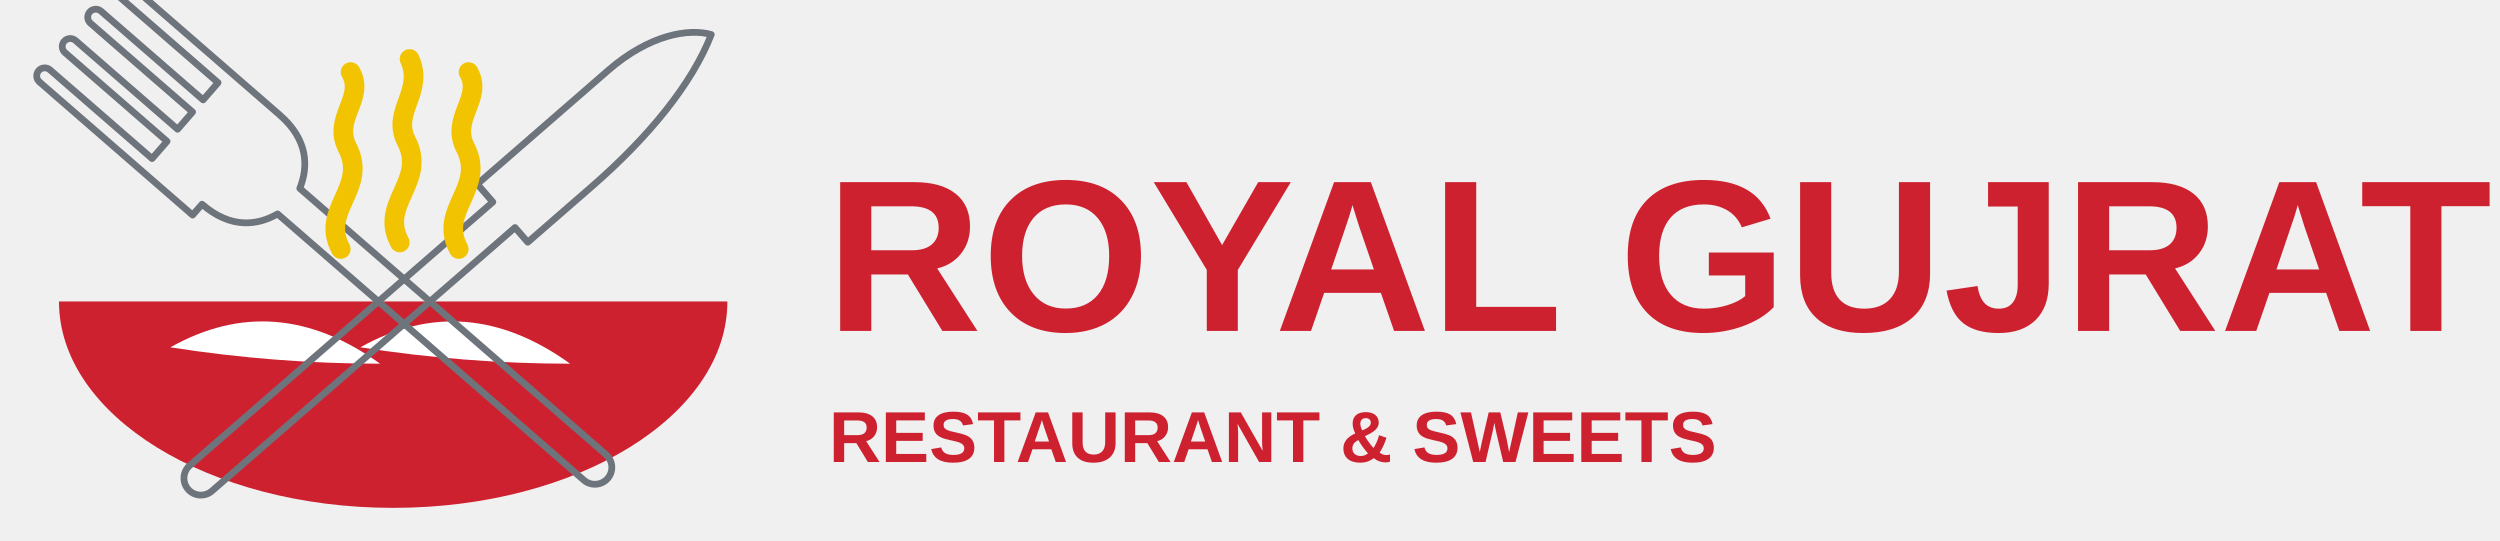
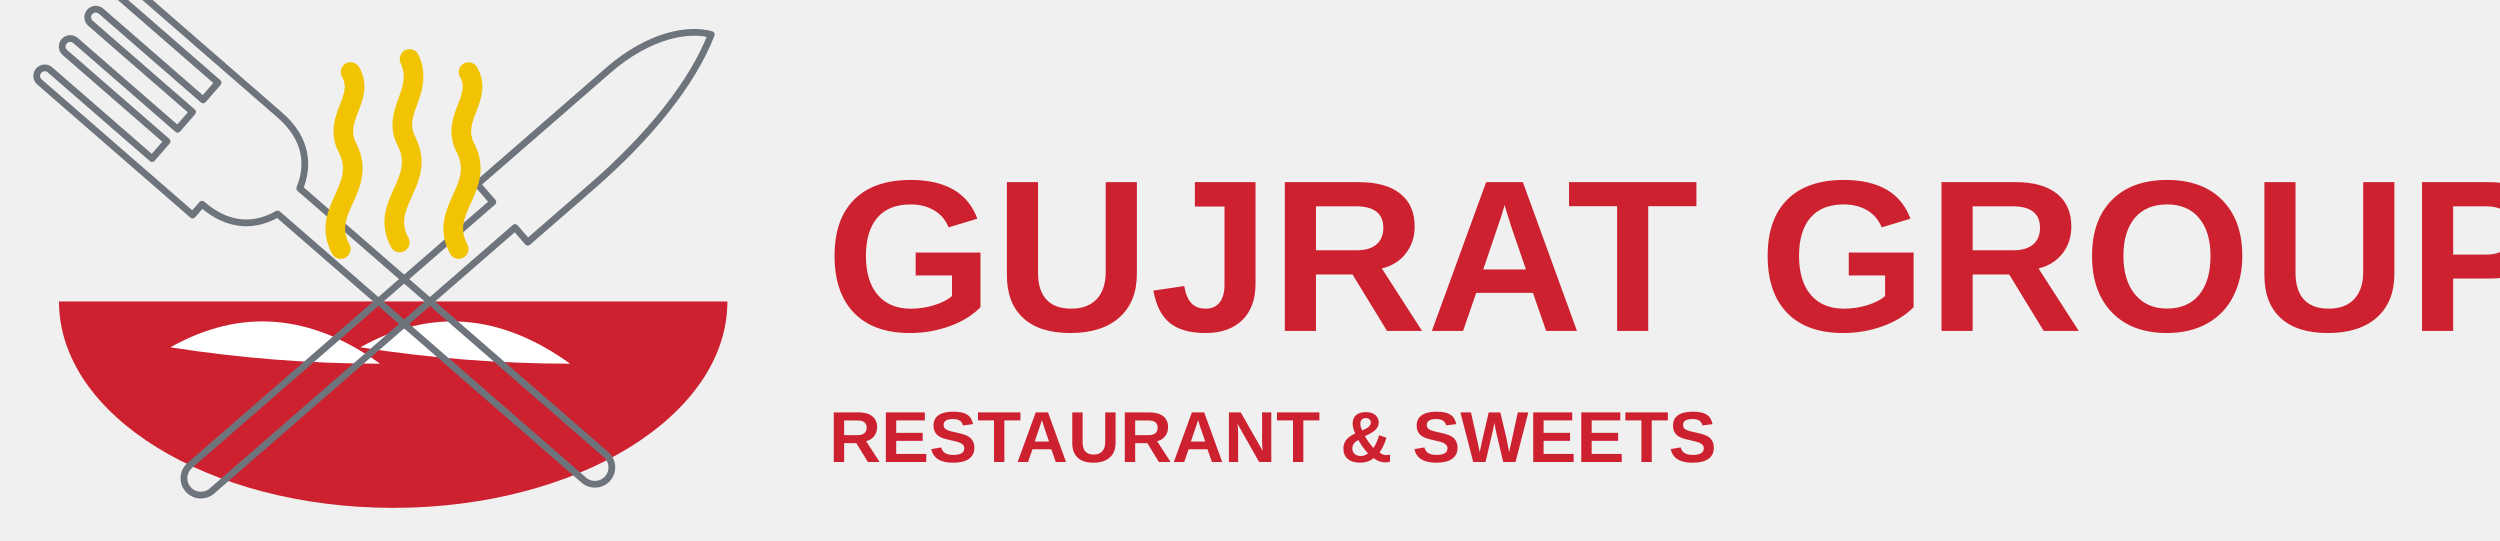
- <svg xmlns="http://www.w3.org/2000/svg" viewBox="0 0 763 165" width="763" height="165" role="img" aria-label="Royal Gujrat — Restaurant &amp; Sweets">
+ <svg xmlns="http://www.w3.org/2000/svg" viewBox="0 0 763 165" width="763" height="165" role="img" aria-label="Gujrat Group — Restaurant &amp; Sweets">
  <path d="M18 92H222A102 63 0 0 1 18 92Z" fill="#CE2130" />
  <g fill="#FFFFFF">
    <path d="M52 106Q84 88 116 111Q84 111 52 106Z" />
    <path d="M110 106Q142 88 174 111Q142 111 110 106Z" />
  </g>
  <g fill="none" stroke="#6E747C" stroke-width="1.6" stroke-linejoin="round" stroke-linecap="round">
    <g transform="translate(20 8) rotate(-49) scale(1.29)">
      <path d="M-14 52V4a1.9 1.9 0 0 1 3.8 0v32h5.4V4a1.9 1.9 0 0 1 3.8 0v32h5.4V4a1.9 1.9 0 0 1 3.8 0v32h5.4V4a1.9 1.9 0 0 1 3.8 0v48c0 9-4.8 13.2-10 15V163a4 4 0 0 1-8 0V67c-5.2-1.8-10-6-10-15Z" />
    </g>
    <g transform="translate(220 8) rotate(49) scale(1.29)">
      <path d="M0 3c5.8 11 8.6 27 8.6 45v20H4v95a4 4 0 0 1-8 0V68h-5.6V27C-9.6 14-4.6 6 0 3Z" />
    </g>
  </g>
  <g fill="none" stroke="#F2C300" stroke-width="6" stroke-linecap="round">
    <path d="M104 76c-6.5-12 8.5-18.5 2-31-4.6-9 5.6-15 1-23" />
    <path d="M122 74c-6.5-12 8.5-18.5 2-31-4.6-9 5.6-15 1-25" />
    <path d="M140 76c-6.5-12 8.5-18.5 2-31-4.6-9 5.6-15 1-23" />
  </g>
-   <text x="252" y="101" textLength="505" lengthAdjust="spacingAndGlyphs" font-family="Arial, Helvetica, sans-serif" font-size="66" font-weight="800" fill="#CE2130">ROYAL GUJRAT</text>
+   <text x="252" y="101" textLength="505" lengthAdjust="spacingAndGlyphs" font-family="Arial, Helvetica, sans-serif" font-size="66" font-weight="800" fill="#CE2130">GUJRAT GROUP</text>
  <text x="253" y="141" textLength="500" lengthAdjust="spacing" font-family="Arial, Helvetica, sans-serif" font-size="22" font-weight="700" fill="#CE2130">RESTAURANT &amp; SWEETS</text>
</svg>
